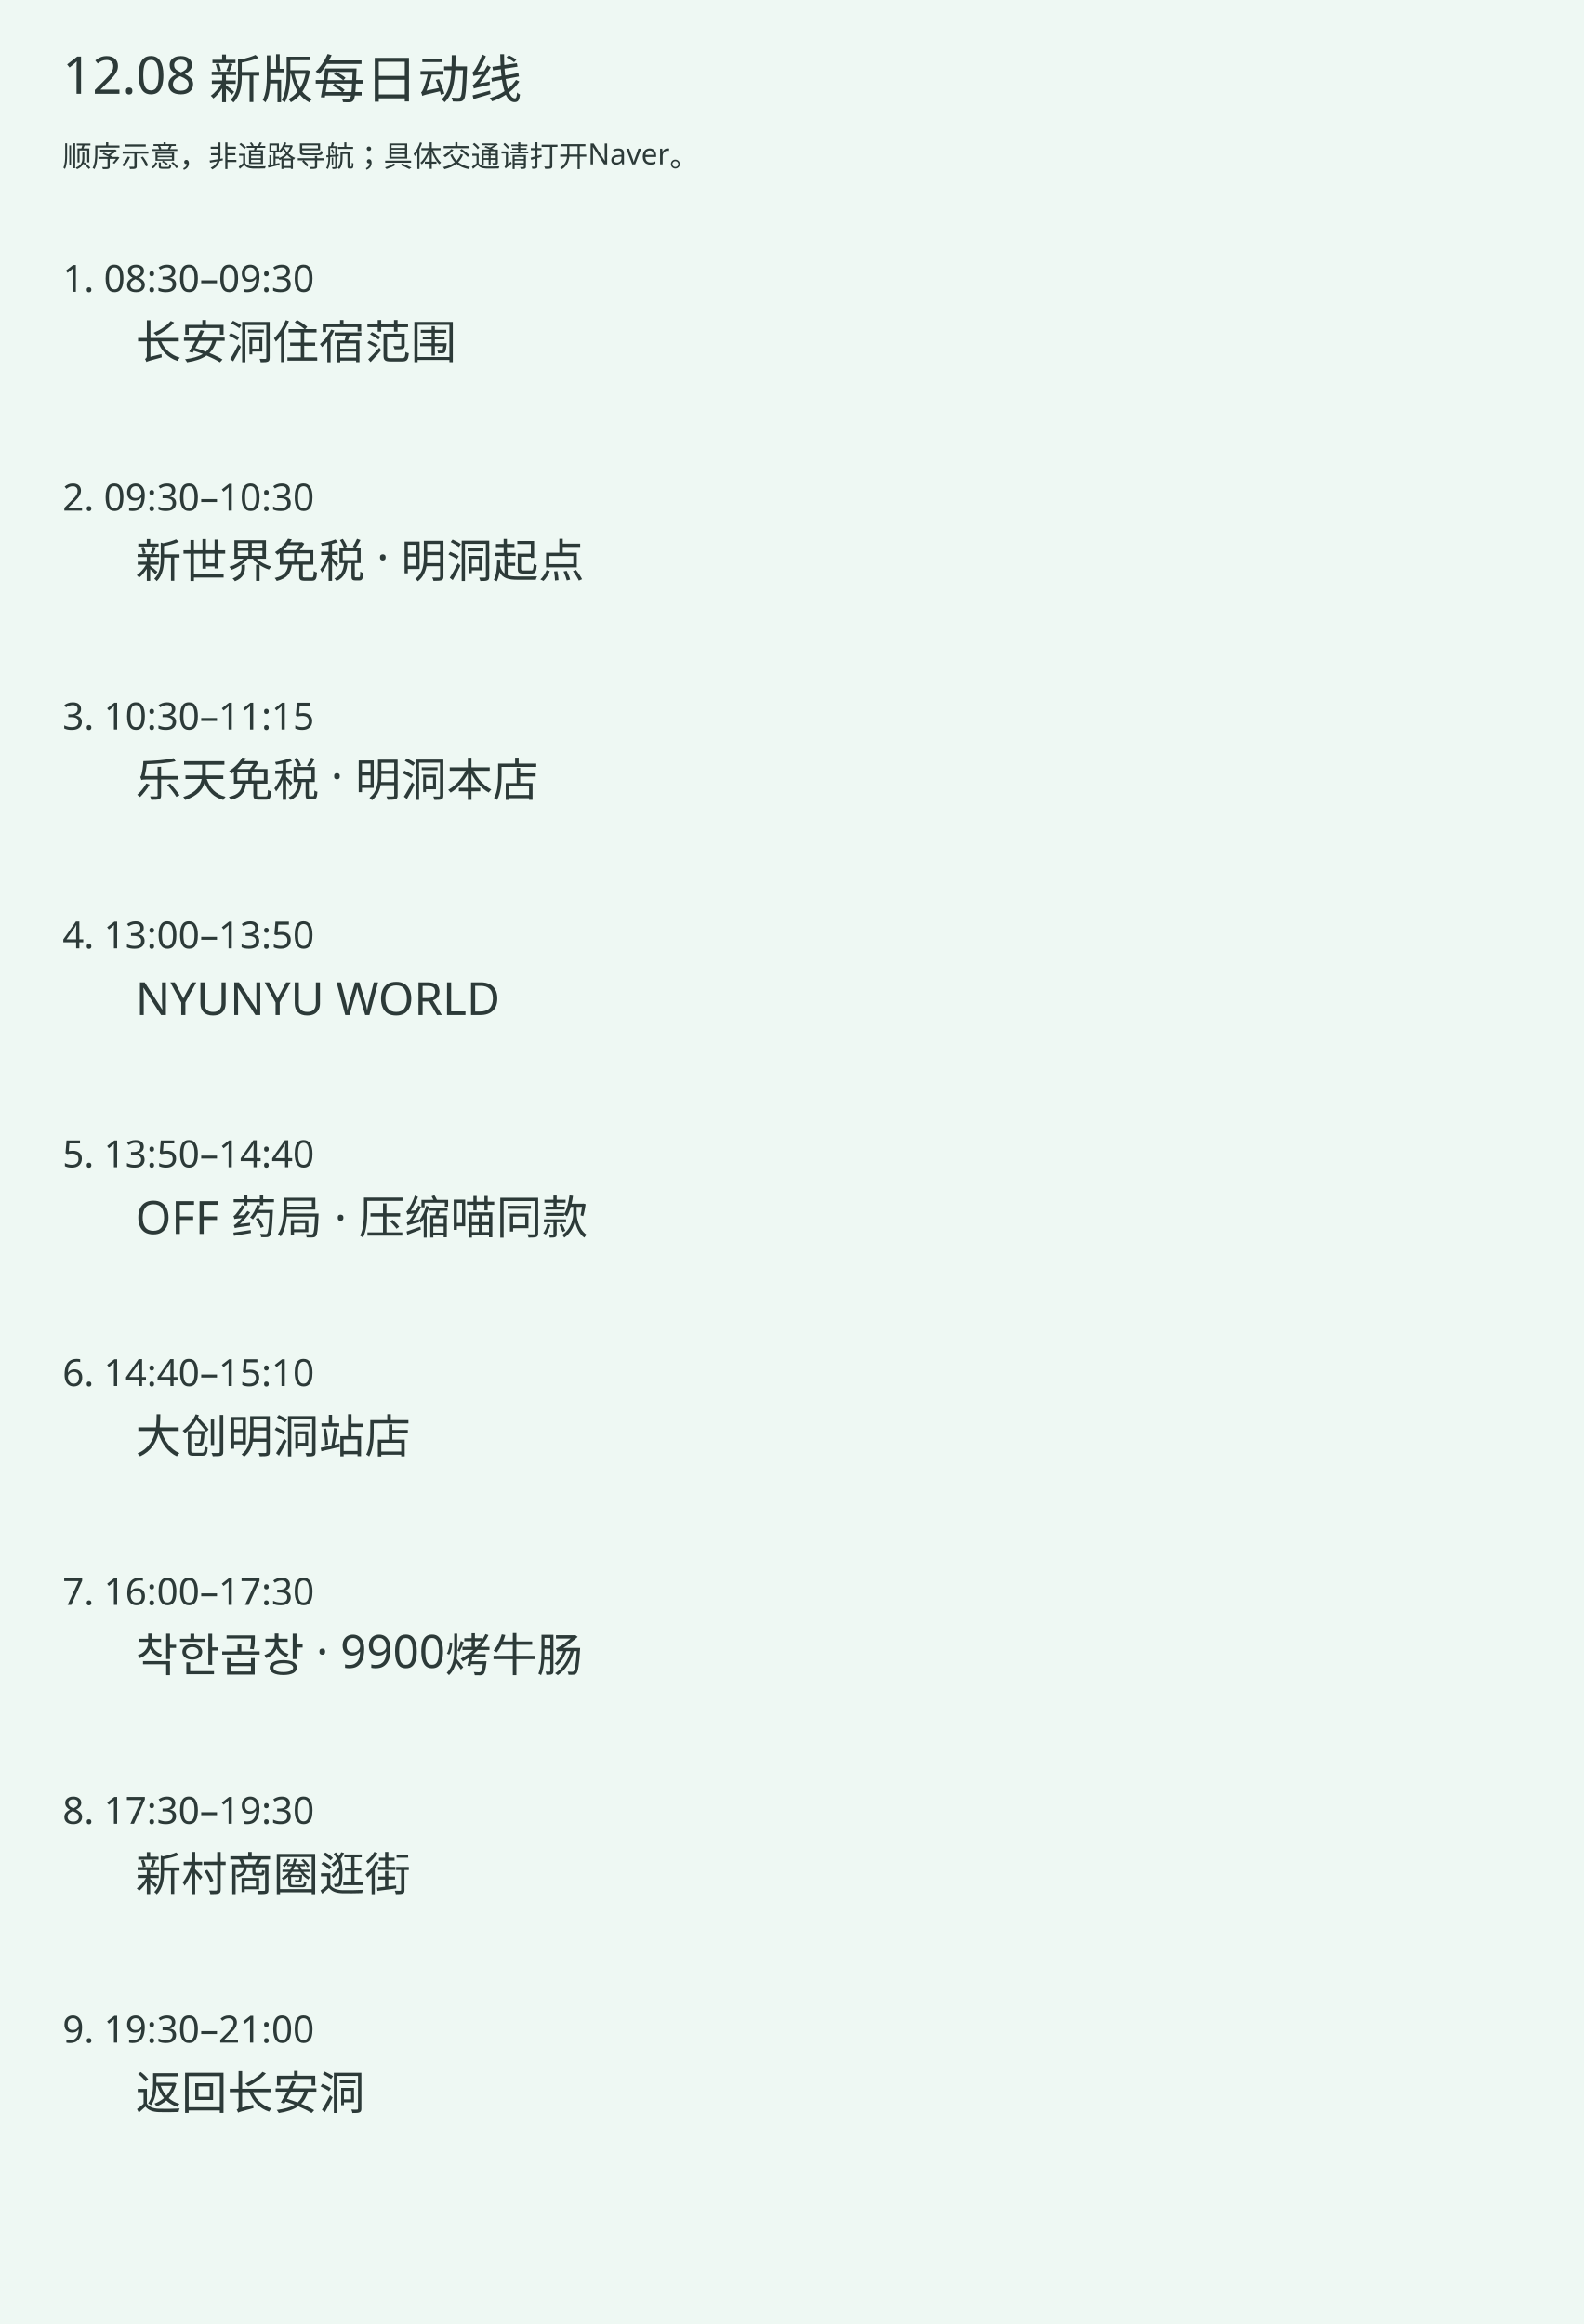
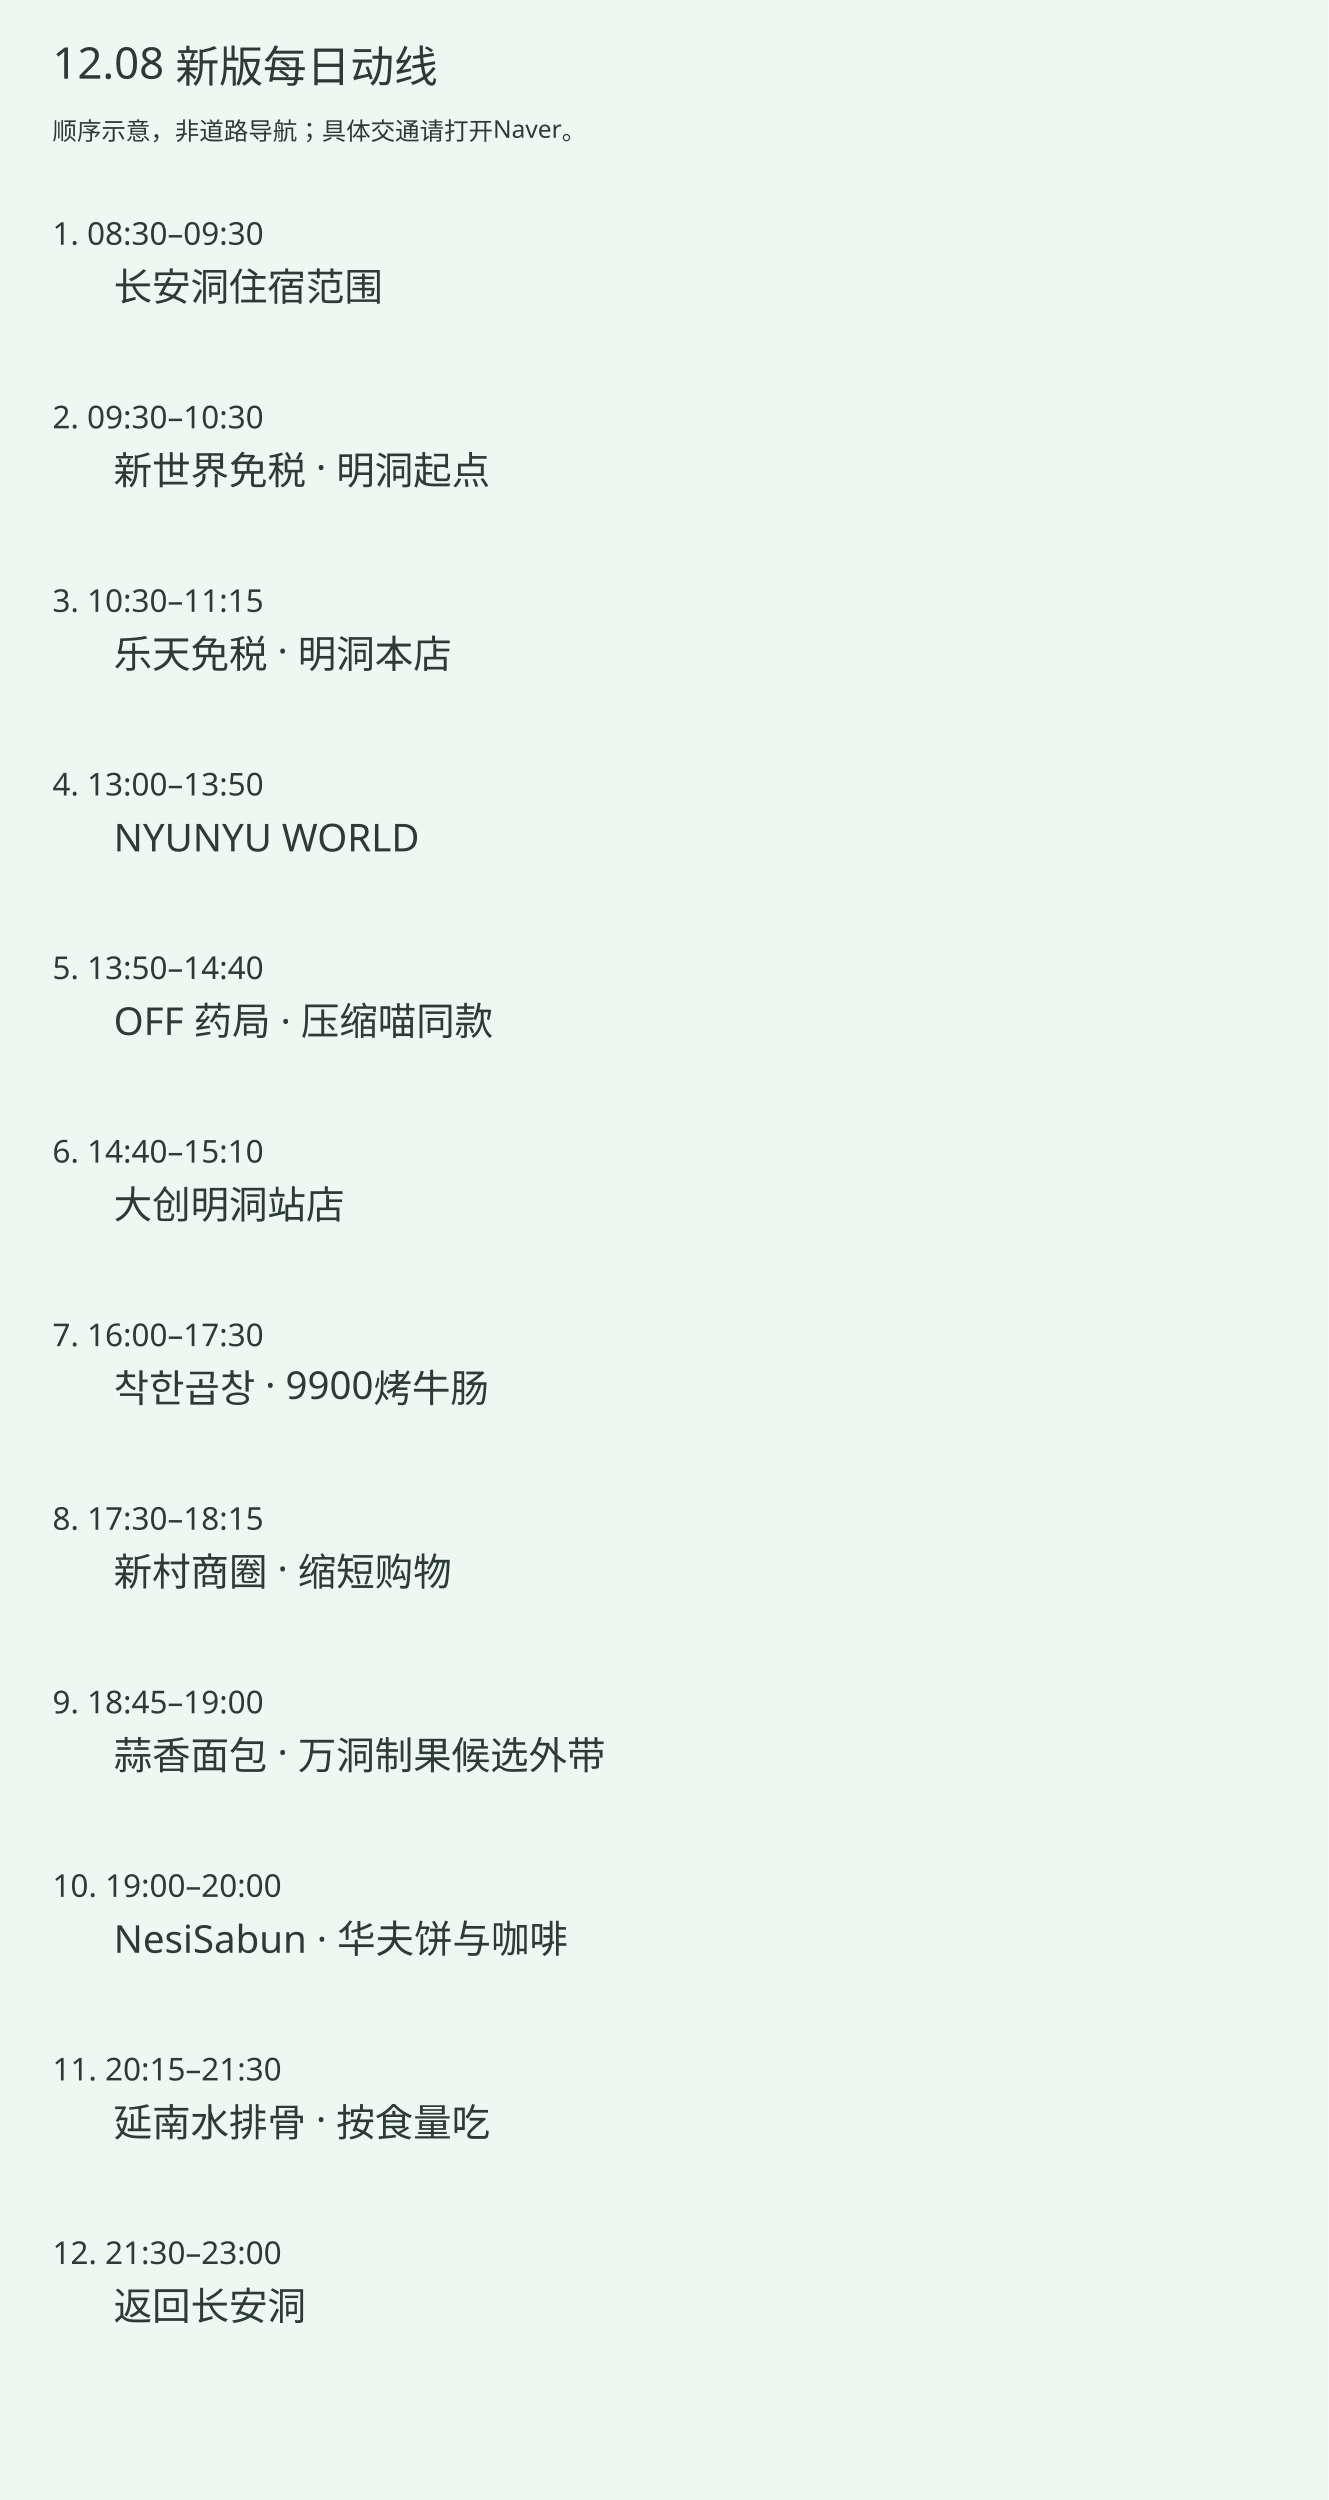
- <svg xmlns="http://www.w3.org/2000/svg" width="760" height="1115">
+ <svg xmlns="http://www.w3.org/2000/svg" width="760" height="1430">
  <rect width="100%" height="100%" fill="#eef8f3" />
  <style>text{font-family:Microsoft YaHei,sans-serif;fill:#2c3a38}</style>
  <text x="30" y="45" font-size="25">12.08 新版每日动线</text>
  <text x="30" y="80" font-size="14">顺序示意，非道路导航；具体交通请打开Naver。</text>
  <text x="30" y="140" font-size="18">1. 08:30–09:30</text>
  <text x="65" y="172" font-size="22">长安洞住宿范围</text>
  <text x="30" y="245" font-size="18">2. 09:30–10:30</text>
  <text x="65" y="277" font-size="22">新世界免税 · 明洞起点</text>
  <text x="30" y="350" font-size="18">3. 10:30–11:15</text>
  <text x="65" y="382" font-size="22">乐天免税 · 明洞本店</text>
  <text x="30" y="455" font-size="18">4. 13:00–13:50</text>
  <text x="65" y="487" font-size="22">NYUNYU WORLD</text>
  <text x="30" y="560" font-size="18">5. 13:50–14:40</text>
  <text x="65" y="592" font-size="22">OFF 药局 · 压缩喵同款</text>
  <text x="30" y="665" font-size="18">6. 14:40–15:10</text>
  <text x="65" y="697" font-size="22">大创明洞站店</text>
  <text x="30" y="770" font-size="18">7. 16:00–17:30</text>
  <text x="65" y="802" font-size="22">착한곱창 · 9900烤牛肠</text>
-   <text x="30" y="875" font-size="18">8. 17:30–19:30</text>
-   <text x="65" y="907" font-size="22">新村商圈逛街</text>
-   <text x="30" y="980" font-size="18">9. 19:30–21:00</text>
-   <text x="65" y="1012" font-size="22">返回长安洞</text>
+   <text x="30" y="875" font-size="18">8. 17:30–18:15</text>
+   <text x="65" y="907" font-size="22">新村商圈 · 缩短购物</text>
+   <text x="30" y="980" font-size="18">9. 18:45–19:00</text>
+   <text x="65" y="1012" font-size="22">蒜香面包 · 万洞制果候选外带</text>
+   <text x="30" y="1085" font-size="18">10. 19:00–20:00</text>
+   <text x="65" y="1117" font-size="22">NesiSabun · 华夫饼与咖啡</text>
+   <text x="30" y="1190" font-size="18">11. 20:15–21:30</text>
+   <text x="65" y="1222" font-size="22">延南水排骨 · 按食量吃</text>
+   <text x="30" y="1295" font-size="18">12. 21:30–23:00</text>
+   <text x="65" y="1327" font-size="22">返回长安洞</text>
</svg>
